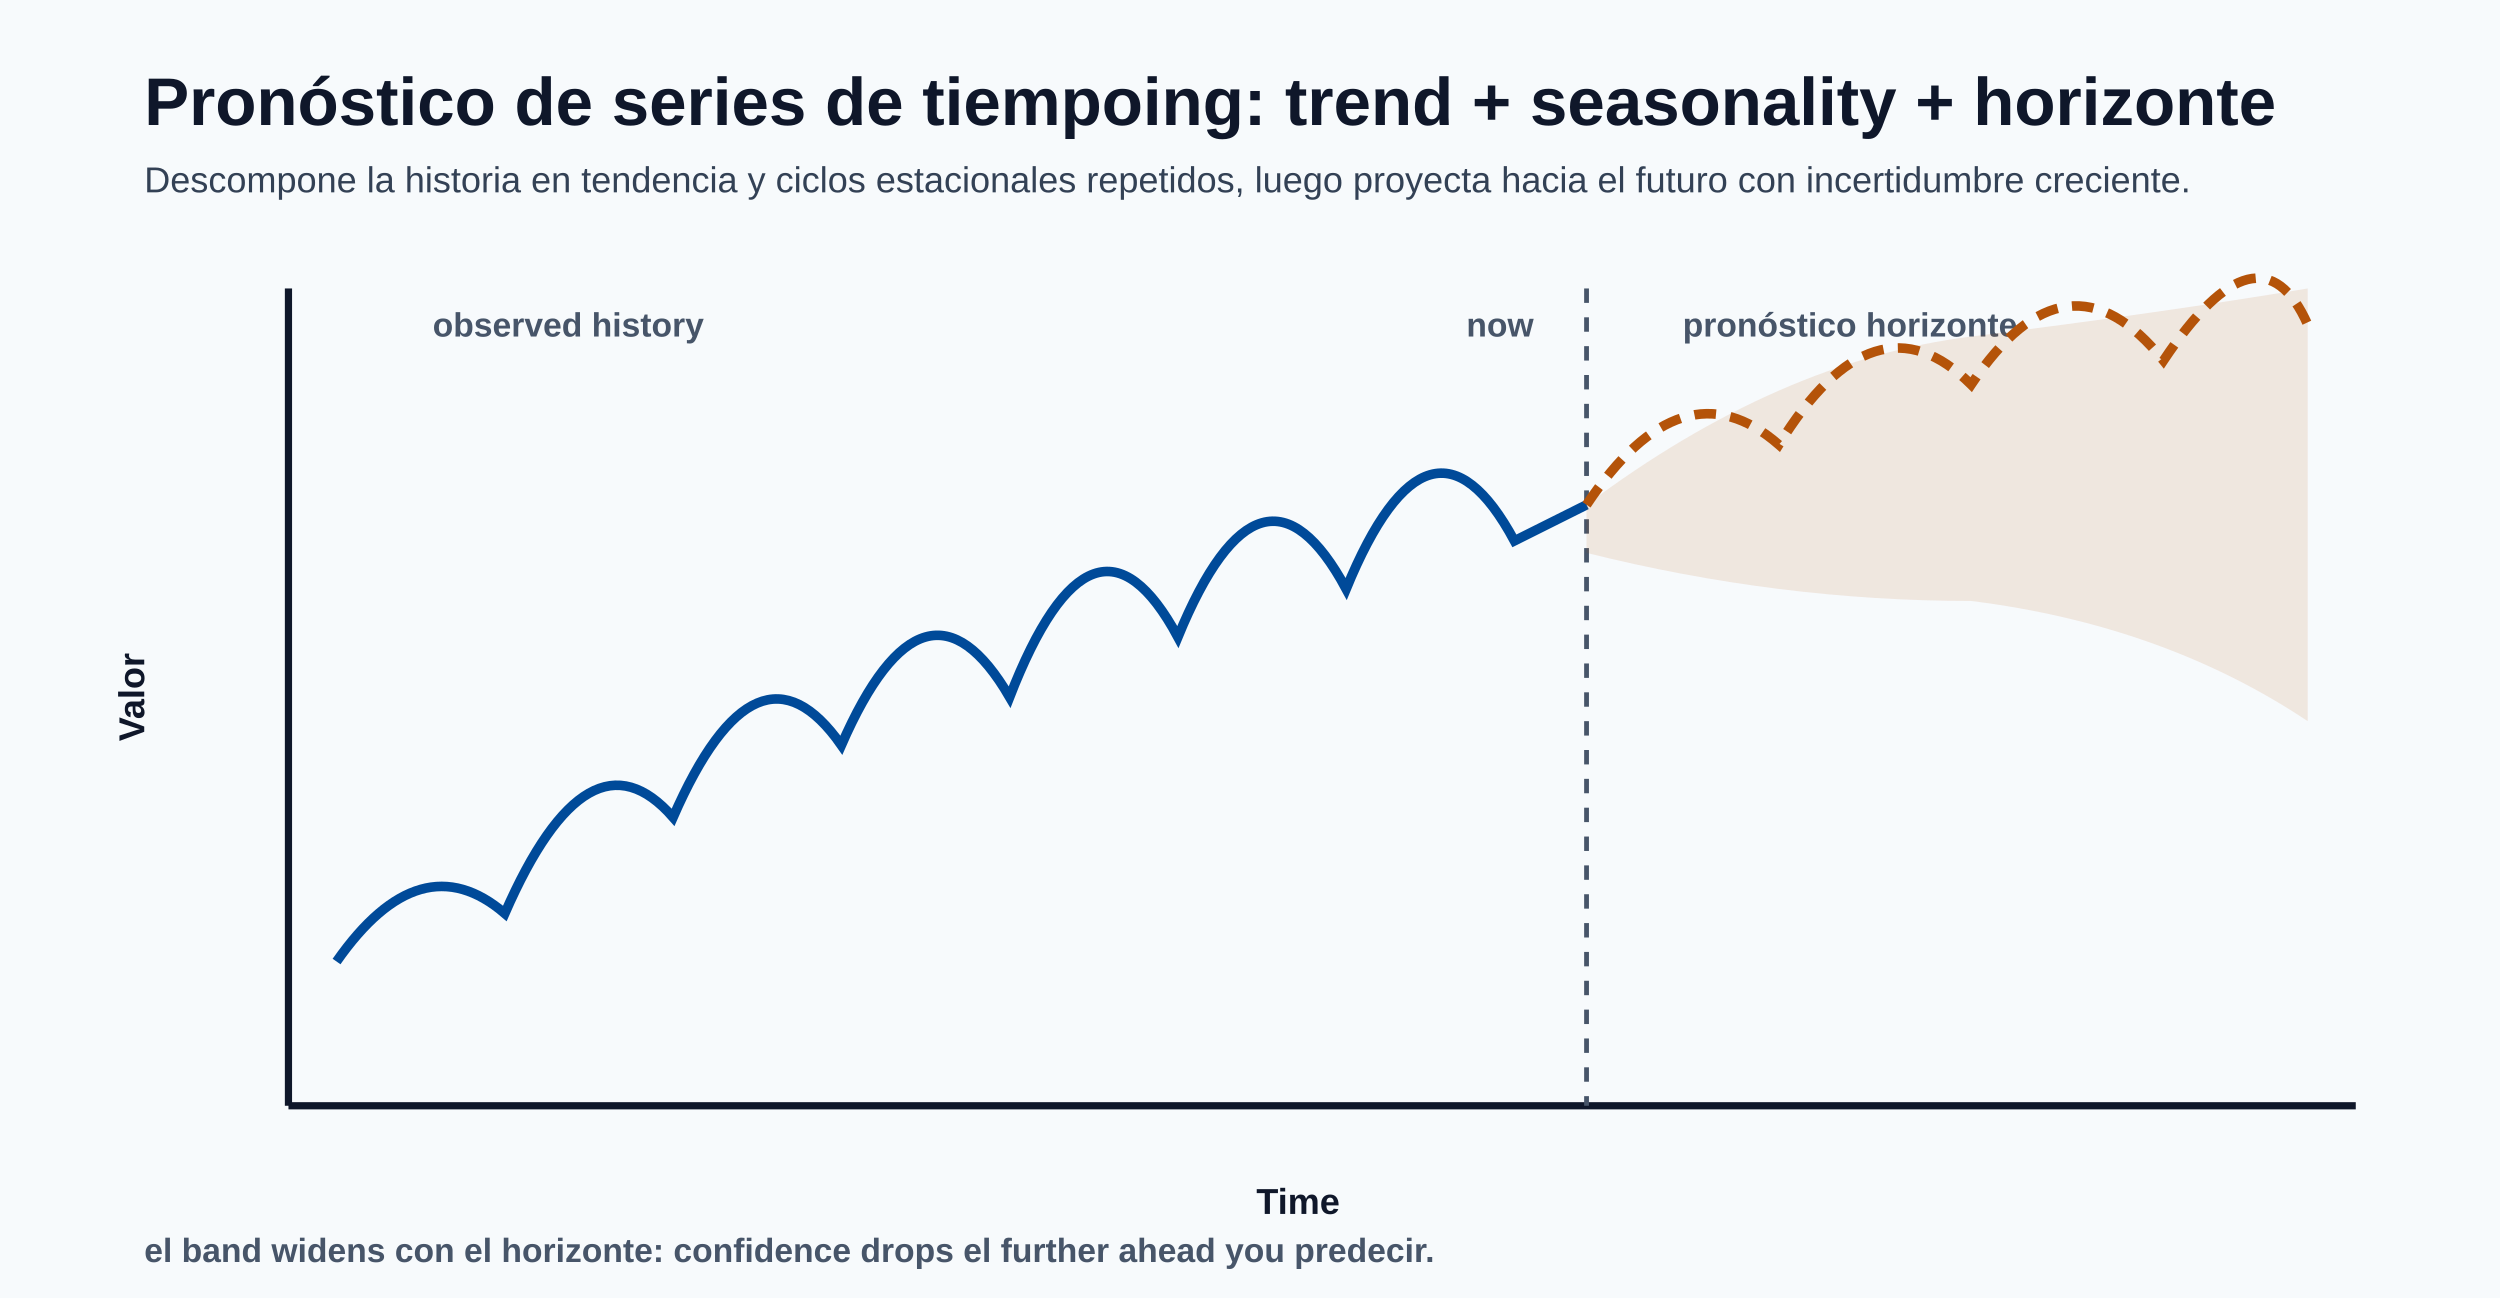
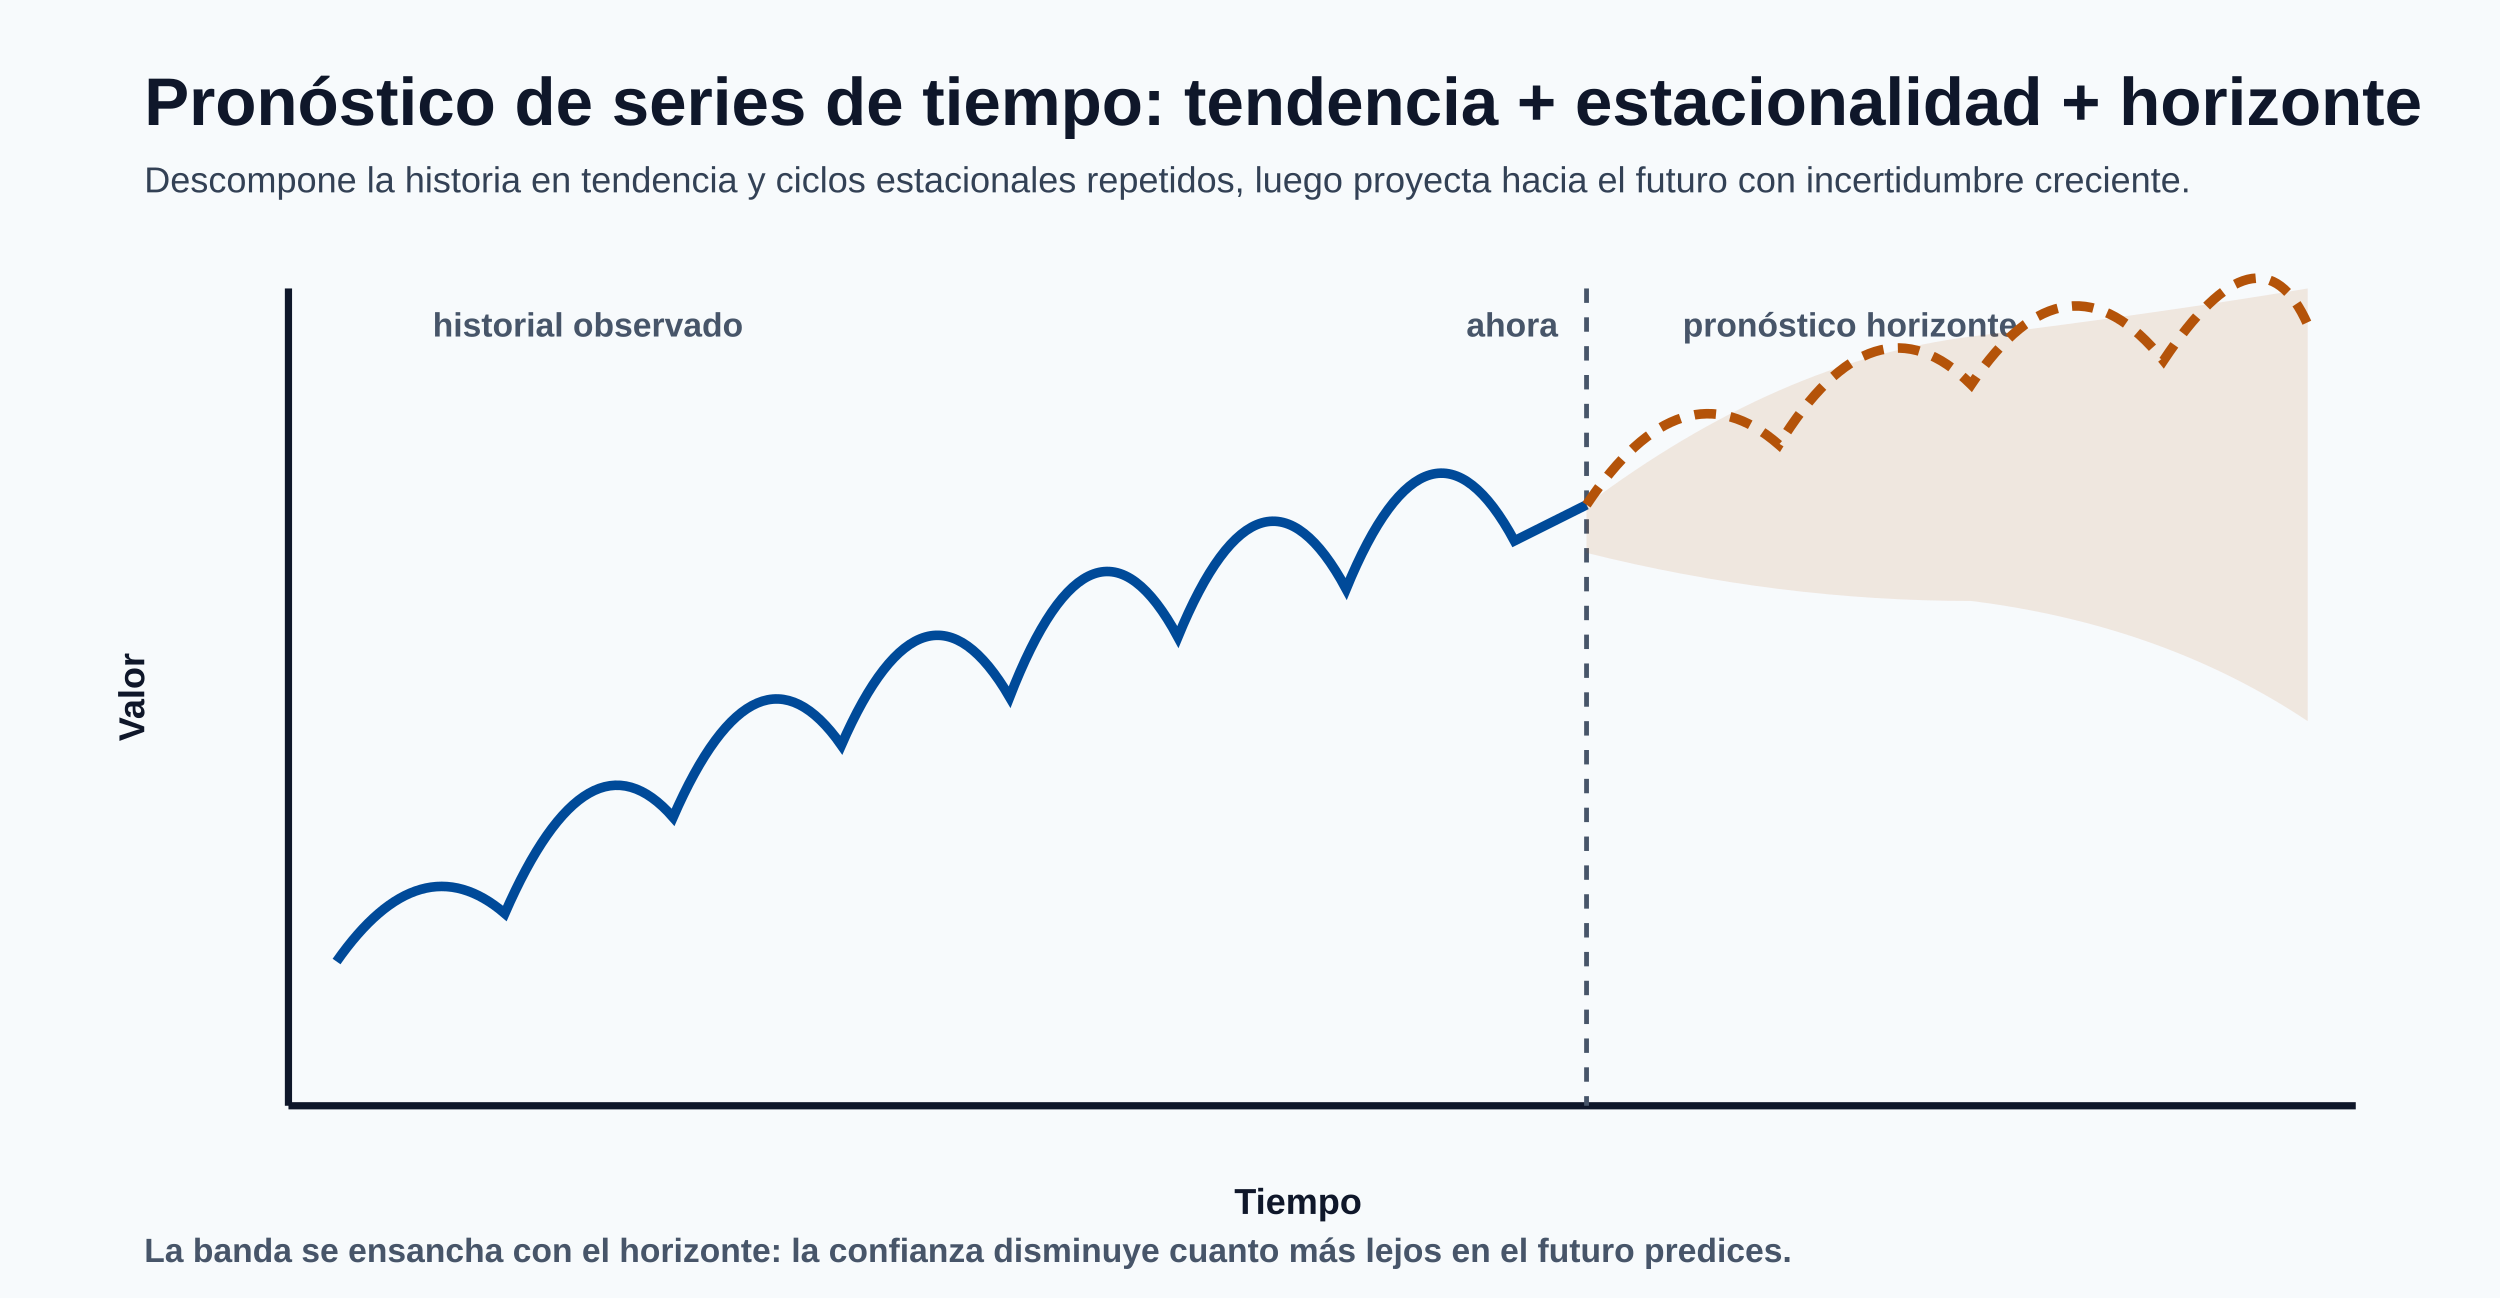
<svg xmlns="http://www.w3.org/2000/svg" width="1040" height="540" viewBox="0 0 1040 540" role="img" aria-labelledby="title desc">
  <defs>
    <style>
      .bg { fill: #f7fafc; }
      .title { fill: #0f172a; font-family: Segoe UI, Arial, sans-serif; font-size: 28px; font-weight: 700; }
      .subtitle { fill: #334155; font-family: Segoe UI, Arial, sans-serif; font-size: 15px; }
      .axis { stroke: #0f172a; stroke-width: 3; }
      .axis-label { fill: #0f172a; font-family: Segoe UI, Arial, sans-serif; font-size: 15px; font-weight: 700; }
      .hist { fill: none; stroke: #004a99; stroke-width: 4; }
      .fcast { fill: none; stroke: #b45309; stroke-width: 4; stroke-dasharray: 9 6; }
      .band { fill: #b45309; opacity: 0.12; }
      .divider { stroke: #475569; stroke-width: 2; stroke-dasharray: 6 6; }
      .note { fill: #475569; font-family: Segoe UI, Arial, sans-serif; font-size: 14px; }
    </style>
  </defs>
  <rect class="bg" x="0" y="0" width="1040" height="540" />
-   <text class="title" x="60" y="52">Pronóstico de series de tiempoing: trend + seasonality + horizonte</text>
+   <text class="title" x="60" y="52">Pronóstico de series de tiempo: tendencia + estacionalidad + horizonte</text>
  <text class="subtitle" x="60" y="80">Descompone la historia en tendencia y ciclos estacionales repetidos, luego proyecta hacia el futuro con incertidumbre creciente.</text>
  <line class="axis" x1="120" y1="460" x2="980" y2="460" />
  <line class="axis" x1="120" y1="460" x2="120" y2="120" />
-   <text class="axis-label" x="540" y="505" text-anchor="middle">Time</text>
+   <text class="axis-label" x="540" y="505" text-anchor="middle">Tiempo</text>
  <text class="axis-label" x="60" y="290" transform="rotate(-90 60 290)" text-anchor="middle">Valor</text>
  <line class="divider" x1="660" y1="120" x2="660" y2="460" />
-   <text class="note" x="610" y="140" font-weight="700" fill="#475569">now</text>
-   <text class="note" x="180" y="140" font-weight="700" fill="#004a99">observed history</text>
+   <text class="note" x="610" y="140" font-weight="700" fill="#475569">ahora</text>
+   <text class="note" x="180" y="140" font-weight="700" fill="#004a99">historial observado</text>
  <text class="note" x="700" y="140" font-weight="700" fill="#b45309">pronóstico horizonte</text>
  <path class="hist" d="M140,400 Q175,350 210,380 Q245,300 280,340 Q315,260 350,310 Q385,230 420,290 Q455,200 490,265 Q525,180 560,245 Q595,160 630,225 L660,210" />
  <path class="band" d="M660,210 Q740,150 820,140 Q900,130 960,120 L960,300 Q900,260 820,250 Q740,250 660,230 Z" />
  <path class="fcast" d="M660,210 Q700,150 740,185 Q780,120 820,160 Q860,100 900,150 Q940,90 960,135" />
-   <text class="note" x="60" y="525" font-weight="700" fill="#b45309">el band widens con el horizonte: confidence drops el further ahead you predecir.</text>
+   <text class="note" x="60" y="525" font-weight="700" fill="#b45309">La banda se ensancha con el horizonte: la confianza disminuye cuanto más lejos en el futuro predices.</text>
</svg>
